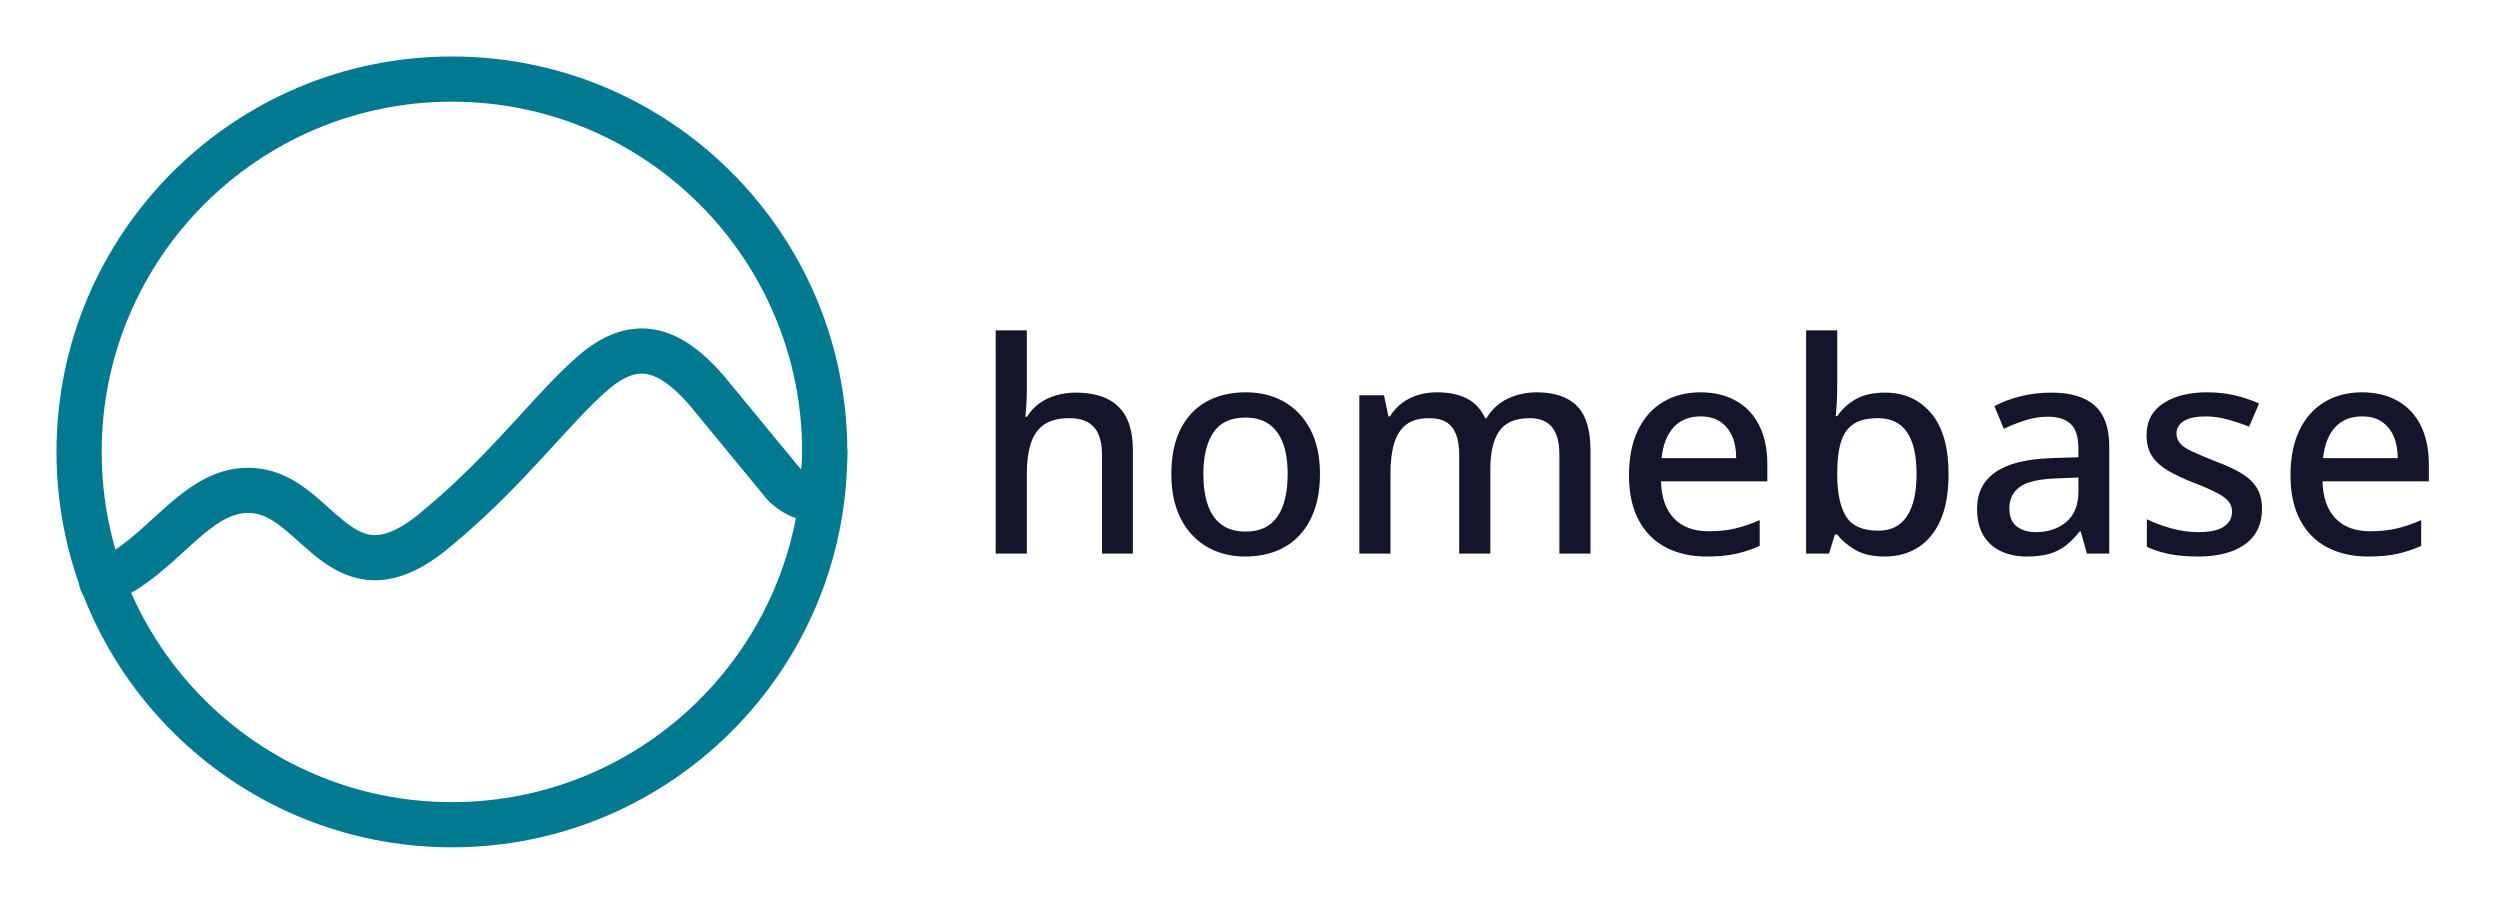
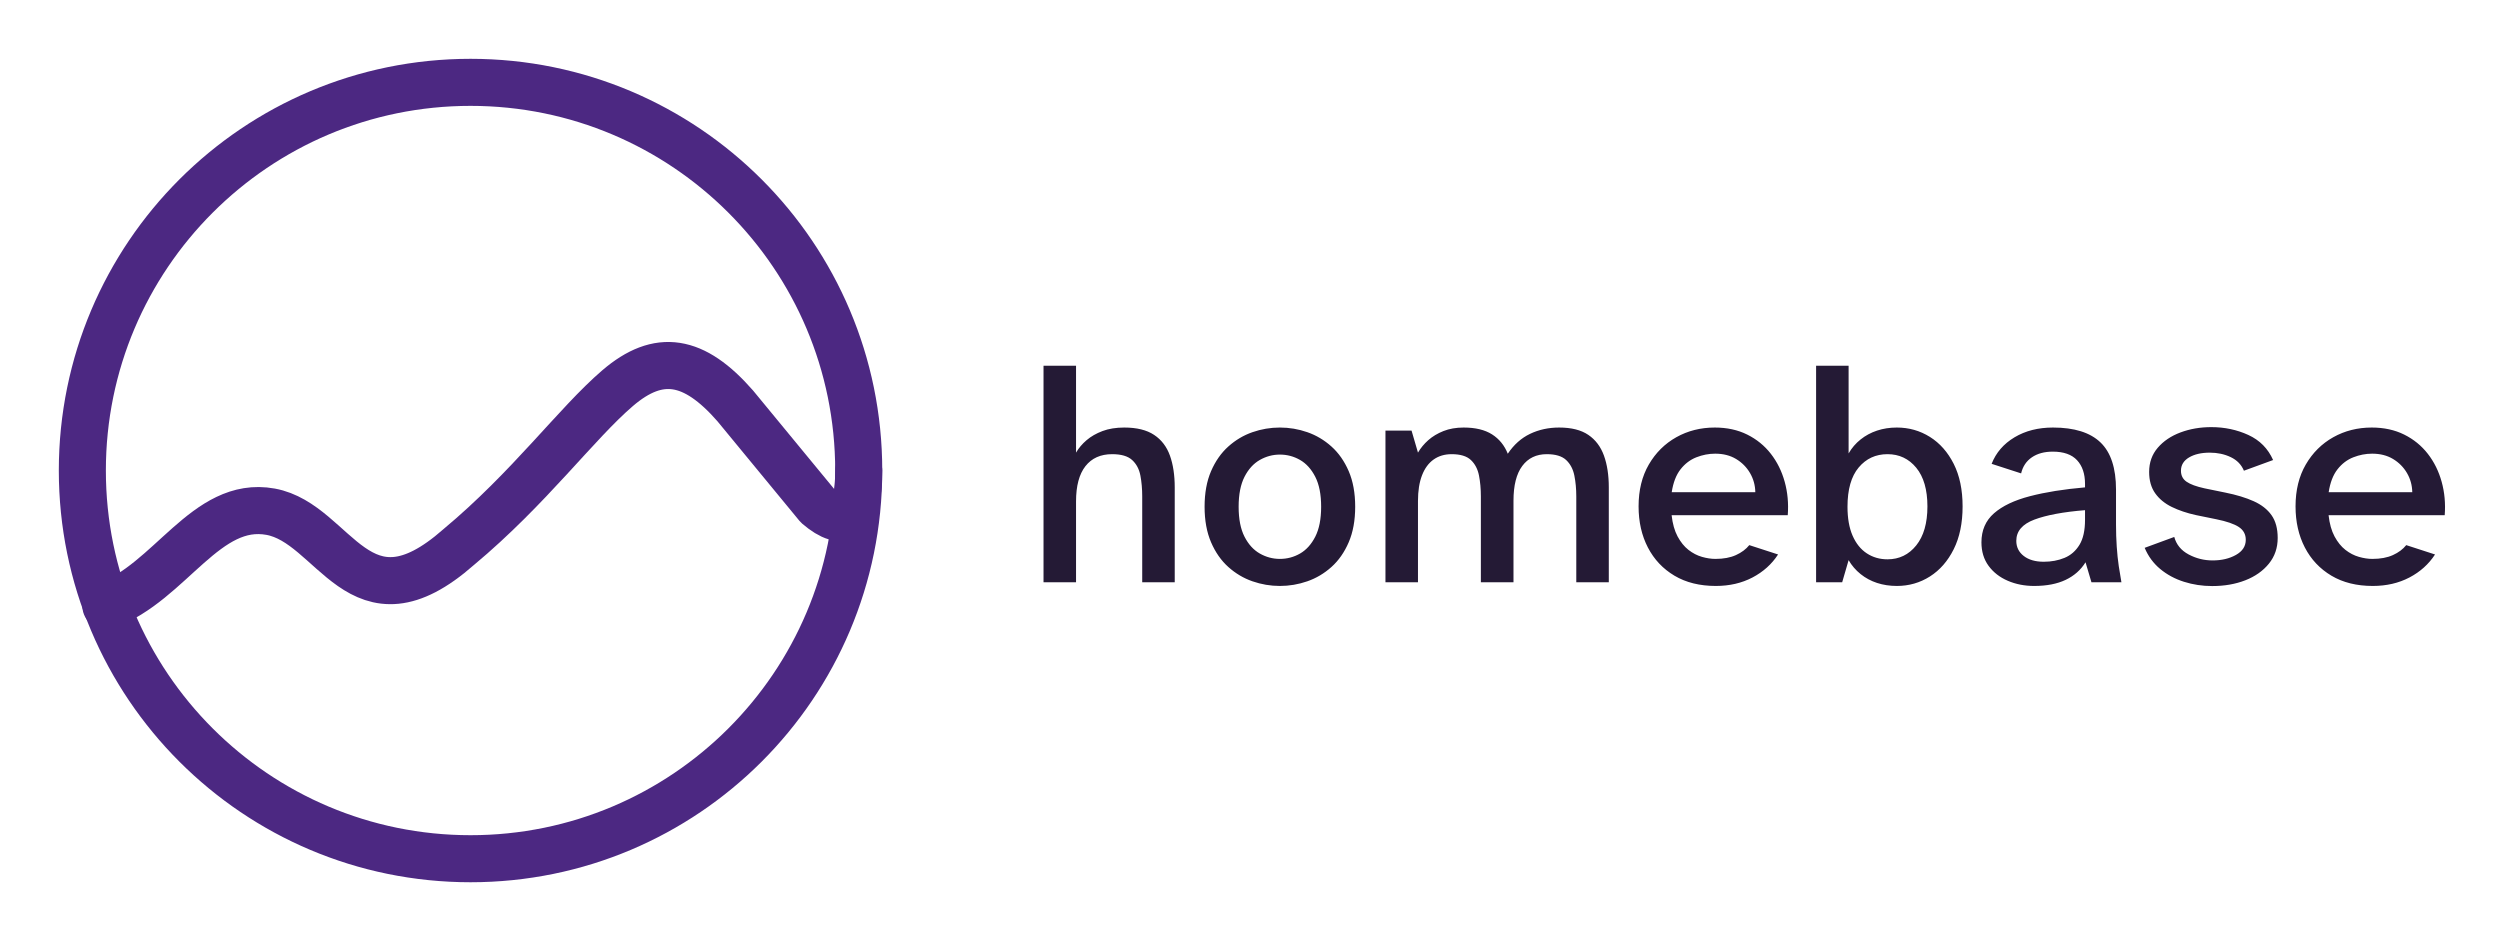
- <svg xmlns="http://www.w3.org/2000/svg" viewBox="0 0 442.57 160">
-   <g fill="none" stroke="#007991" stroke-width="8" stroke-linecap="round" stroke-linejoin="round">
+ <svg xmlns="http://www.w3.org/2000/svg" viewBox="0 0 425.05 160" fill="none">
+   <defs>
+     <linearGradient id="homebase" x1="14" y1="100" x2="146" y2="60" gradientUnits="userSpaceOnUse">
+       <stop stop-color="#AA8CD2" />
+       <stop offset="1" stop-color="#EDB58C" />
+     </linearGradient>
+   </defs>
+   <g stroke="#4C2882" stroke-width="8" stroke-linecap="round" stroke-linejoin="round">
    <circle cx="80" cy="80" r="66" />
    <path d="M18 103C29 99 35 85 46 87S61 108 78 93C90 83 98 72 105 66S118 61 125 69L139 86Q146 92 146 80" />
  </g>
-   <path fill="#13162A" d="M181.776 68.984Q181.776 70.388 181.698 71.636Q181.62 72.884 181.516 73.768H181.828Q182.712 72.312 184.038 71.376Q185.364 70.44 187.002 69.972Q188.64 69.504 190.356 69.504Q193.684 69.504 195.946 70.57Q198.208 71.636 199.378 73.872Q200.548 76.108 200.548 79.748V98.0H195.088V80.528Q195.088 77.252 193.684 75.64Q192.28 74.028 189.316 74.028Q186.456 74.028 184.818 75.172Q183.18 76.316 182.478 78.526Q181.776 80.736 181.776 83.908V98.0H176.264V58.48H181.776Z M233.672 83.908Q233.672 87.444 232.736 90.148Q231.8 92.852 230.084 94.724Q228.368 96.596 225.898 97.558Q223.428 98.52 220.412 98.52Q217.604 98.52 215.212 97.558Q212.82 96.596 211.052 94.724Q209.284 92.852 208.322 90.148Q207.36 87.444 207.36 83.908Q207.36 79.28 208.946 76.056Q210.532 72.832 213.496 71.142Q216.46 69.452 220.568 69.452Q224.416 69.452 227.354 71.142Q230.292 72.832 231.982 76.056Q233.672 79.28 233.672 83.908ZM213.028 83.908Q213.028 87.08 213.808 89.368Q214.588 91.656 216.252 92.878Q217.916 94.1 220.516 94.1Q223.116 94.1 224.754 92.878Q226.392 91.656 227.172 89.368Q227.952 87.08 227.952 83.908Q227.952 80.736 227.146 78.526Q226.34 76.316 224.702 75.12Q223.064 73.924 220.464 73.924Q216.564 73.924 214.796 76.576Q213.028 79.228 213.028 83.908Z M271.996 69.452Q276.78 69.452 279.172 71.87Q281.564 74.288 281.564 79.748V98.0H276.052V80.476Q276.052 77.2 274.752 75.614Q273.452 74.028 270.8 74.028Q267.004 74.028 265.418 76.316Q263.832 78.604 263.832 82.972V98.0H258.32V80.476Q258.32 78.292 257.748 76.862Q257.176 75.432 256.032 74.73Q254.888 74.028 253.016 74.028Q250.416 74.028 248.934 75.172Q247.452 76.316 246.802 78.5Q246.152 80.684 246.152 83.856V98.0H240.64V69.972H245.008L245.788 73.716H246.048Q246.932 72.312 248.206 71.35Q249.48 70.388 251.04 69.92Q252.6 69.452 254.368 69.452Q257.592 69.452 259.724 70.57Q261.856 71.688 262.896 74.028H263.156Q264.56 71.688 266.926 70.57Q269.292 69.452 271.996 69.452Z M301.012 69.452Q304.704 69.452 307.382 70.986Q310.06 72.52 311.464 75.38Q312.868 78.24 312.868 82.14V85.208H294.044Q294.148 89.472 296.332 91.76Q298.516 94.048 302.468 94.048Q305.12 94.048 307.2 93.554Q309.28 93.06 311.516 92.072V96.648Q309.384 97.584 307.252 98.052Q305.12 98.52 302.104 98.52Q298.048 98.52 294.954 96.934Q291.86 95.348 290.118 92.124Q288.376 88.9 288.376 84.168Q288.376 79.488 289.936 76.212Q291.496 72.936 294.356 71.194Q297.216 69.452 301.012 69.452ZM301.064 73.716Q298.048 73.716 296.28 75.64Q294.512 77.564 294.148 81.1H307.356Q307.356 78.864 306.654 77.252Q305.952 75.64 304.574 74.678Q303.196 73.716 301.064 73.716Z M325.244 67.996Q325.244 69.712 325.166 71.22Q325.088 72.728 324.984 73.664H325.244Q326.44 71.896 328.468 70.7Q330.496 69.504 333.72 69.504Q338.764 69.504 341.858 73.144Q344.952 76.784 344.952 83.96Q344.952 88.796 343.548 92.02Q342.144 95.244 339.596 96.882Q337.048 98.52 333.668 98.52Q330.444 98.52 328.442 97.35Q326.44 96.18 325.244 94.62H324.828L323.788 98.0H319.732V58.48H325.244ZM332.42 74.028Q329.716 74.028 328.156 75.042Q326.596 76.056 325.92 78.188Q325.244 80.32 325.244 83.648V84.064Q325.244 88.9 326.804 91.422Q328.364 93.944 332.524 93.944Q335.904 93.944 337.594 91.37Q339.284 88.796 339.284 83.908Q339.284 78.968 337.594 76.498Q335.904 74.028 332.42 74.028Z M363.152 69.504Q368.3 69.504 370.848 71.818Q373.396 74.132 373.396 79.02V98.0H369.444L368.352 94.1H368.144Q366.948 95.608 365.674 96.596Q364.4 97.584 362.762 98.052Q361.124 98.52 358.784 98.52Q356.288 98.52 354.286 97.61Q352.284 96.7 351.14 94.828Q349.996 92.956 349.996 90.044Q349.996 85.832 353.272 83.57Q356.548 81.308 363.204 81.1L367.936 80.944V79.488Q367.936 76.264 366.532 75.016Q365.128 73.768 362.58 73.768Q360.5 73.768 358.498 74.418Q356.496 75.068 354.728 75.9L353.064 71.896Q354.988 70.856 357.588 70.18Q360.188 69.504 363.152 69.504ZM364.14 84.688Q359.408 84.844 357.562 86.196Q355.716 87.548 355.716 89.992Q355.716 92.176 357.016 93.19Q358.316 94.204 360.396 94.204Q363.62 94.204 365.778 92.41Q367.936 90.616 367.936 86.976V84.532Z M400.436 90.096Q400.436 92.8 399.11 94.672Q397.784 96.544 395.236 97.532Q392.688 98.52 389.1 98.52Q386.188 98.52 384.004 98.078Q381.82 97.636 380.052 96.804V91.916Q381.924 92.852 384.368 93.528Q386.812 94.204 389.1 94.204Q392.272 94.204 393.702 93.216Q395.132 92.228 395.132 90.564Q395.132 89.576 394.56 88.822Q393.988 88.068 392.532 87.288Q391.076 86.508 388.372 85.468Q385.72 84.428 383.874 83.362Q382.028 82.296 381.014 80.814Q380.0 79.332 380.0 77.044Q380.0 73.352 382.964 71.402Q385.928 69.452 390.712 69.452Q393.312 69.452 395.574 69.972Q397.836 70.492 399.916 71.428L398.148 75.536Q396.328 74.808 394.352 74.262Q392.376 73.716 390.452 73.716Q387.956 73.716 386.63 74.522Q385.304 75.328 385.304 76.732Q385.304 77.72 385.928 78.474Q386.552 79.228 388.086 79.93Q389.62 80.632 392.22 81.672Q394.872 82.66 396.692 83.726Q398.512 84.792 399.474 86.3Q400.436 87.808 400.436 90.096Z M418.116 69.452Q421.808 69.452 424.486 70.986Q427.164 72.52 428.568 75.38Q429.972 78.24 429.972 82.14V85.208H411.148Q411.252 89.472 413.436 91.76Q415.62 94.048 419.572 94.048Q422.224 94.048 424.304 93.554Q426.384 93.06 428.62 92.072V96.648Q426.488 97.584 424.356 98.052Q422.224 98.52 419.208 98.52Q415.152 98.52 412.058 96.934Q408.964 95.348 407.222 92.124Q405.48 88.9 405.48 84.168Q405.48 79.488 407.04 76.212Q408.6 72.936 411.46 71.194Q414.32 69.452 418.116 69.452ZM418.168 73.716Q415.152 73.716 413.384 75.64Q411.616 77.564 411.252 81.1H424.46Q424.46 78.864 423.758 77.252Q423.056 75.64 421.678 74.678Q420.3 73.716 418.168 73.716Z" />
+   <path fill="#241A35" d="M177.42 99.0V62.184H182.948V76.954Q183.625 75.792 184.743 74.838Q185.861 73.885 187.447 73.287Q189.033 72.69 191.149 72.69Q194.337 72.69 196.217 73.938Q198.098 75.186 198.913 77.464Q199.728 79.742 199.728 82.877V99.0H194.2V84.399Q194.2 82.474 193.887 80.843Q193.574 79.213 192.488 78.216Q191.403 77.218 189.095 77.218Q186.144 77.218 184.546 79.257Q182.948 81.296 182.948 85.251V99.0ZM217.606 99.624Q215.216 99.624 212.947 98.835Q210.678 98.047 208.841 96.4Q207.005 94.754 205.904 92.197Q204.804 89.641 204.804 86.157Q204.804 82.656 205.904 80.108Q207.005 77.56 208.841 75.913Q210.678 74.267 212.947 73.478Q215.216 72.69 217.606 72.69Q219.996 72.69 222.265 73.478Q224.534 74.267 226.371 75.913Q228.208 77.56 229.308 80.108Q230.409 82.656 230.409 86.157Q230.409 89.641 229.308 92.197Q228.208 94.754 226.371 96.4Q224.534 98.047 222.265 98.835Q219.996 99.624 217.606 99.624ZM217.606 95.025Q219.446 95.025 221.034 94.114Q222.622 93.202 223.621 91.25Q224.62 89.297 224.62 86.157Q224.62 83.016 223.621 81.064Q222.622 79.112 221.034 78.2Q219.446 77.288 217.606 77.288Q215.801 77.288 214.196 78.2Q212.59 79.112 211.591 81.064Q210.593 83.016 210.593 86.157Q210.593 89.297 211.591 91.25Q212.59 93.202 214.196 94.114Q215.801 95.025 217.606 95.025ZM235.556 99.0V73.208H239.991L241.084 76.954Q241.761 75.792 242.835 74.838Q243.91 73.885 245.418 73.287Q246.925 72.69 248.849 72.69Q251.847 72.69 253.676 73.852Q255.504 75.013 256.353 77.145Q257.896 74.839 260.14 73.764Q262.385 72.69 265.089 72.69Q268.207 72.69 270.044 73.938Q271.881 75.186 272.704 77.464Q273.528 79.742 273.528 82.877V99.0H268V84.399Q268 82.474 267.669 80.843Q267.339 79.213 266.28 78.216Q265.221 77.218 262.983 77.218Q260.311 77.218 258.817 79.223Q257.323 81.227 257.323 85.131V99.0H251.778V84.399Q251.778 82.474 251.456 80.843Q251.135 79.213 250.084 78.216Q249.034 77.218 246.812 77.218Q245.025 77.218 243.741 78.129Q242.456 79.04 241.77 80.819Q241.084 82.597 241.084 85.183V99.0ZM291.722 99.624Q287.632 99.624 284.696 97.881Q281.76 96.138 280.176 93.088Q278.592 90.037 278.592 86.088Q278.592 81.98 280.332 78.981Q282.073 75.983 285.009 74.336Q287.946 72.69 291.55 72.69Q294.652 72.69 297.06 73.886Q299.469 75.082 301.079 77.154Q302.69 79.225 303.435 81.918Q304.18 84.612 303.954 87.59H284.208Q284.45 89.763 285.223 91.205Q285.996 92.647 287.072 93.489Q288.149 94.331 289.364 94.678Q290.579 95.025 291.654 95.025Q293.719 95.025 295.149 94.374Q296.58 93.724 297.413 92.682L302.308 94.271Q300.699 96.746 297.954 98.185Q295.209 99.624 291.722 99.624ZM284.226 83.68H298.439Q298.405 81.911 297.538 80.426Q296.67 78.941 295.169 78.037Q293.667 77.133 291.618 77.133Q289.988 77.133 288.417 77.749Q286.846 78.366 285.727 79.79Q284.607 81.214 284.226 83.68ZM322.501 99.624Q320.695 99.624 319.135 99.112Q317.574 98.6 316.336 97.603Q315.097 96.606 314.3 95.236L313.207 99.0H308.772V62.184H314.3V77.093Q315.097 75.707 316.336 74.719Q317.574 73.73 319.135 73.21Q320.695 72.69 322.501 72.69Q325.585 72.69 328.124 74.284Q330.663 75.879 332.171 78.869Q333.68 81.859 333.68 86.106Q333.68 90.353 332.171 93.377Q330.663 96.401 328.124 98.012Q325.585 99.624 322.501 99.624ZM320.914 95.095Q323.901 95.095 325.8 92.726Q327.7 90.357 327.7 86.106Q327.7 81.836 325.8 79.527Q323.901 77.218 320.914 77.218Q317.91 77.218 316.01 79.485Q314.111 81.751 314.111 86.157Q314.111 89.088 314.978 91.076Q315.845 93.063 317.39 94.079Q318.935 95.095 320.914 95.095ZM345.845 99.624Q343.401 99.624 341.356 98.74Q339.31 97.857 338.097 96.202Q336.884 94.547 336.884 92.207Q336.884 89.139 339.024 87.267Q341.165 85.395 345.126 84.363Q349.086 83.332 354.496 82.863V82.276Q354.496 79.707 353.143 78.248Q351.79 76.788 349.012 76.788Q346.876 76.788 345.461 77.751Q344.047 78.715 343.631 80.485L338.617 78.861Q339.726 76.017 342.506 74.353Q345.286 72.69 349.043 72.69Q354.485 72.69 357.125 75.221Q359.765 77.752 359.765 83.244V89.157Q359.765 91.135 359.887 92.937Q360.008 94.738 360.234 96.262Q360.459 97.786 360.684 99.0H355.588L354.582 95.6Q353.371 97.559 351.196 98.591Q349.021 99.624 345.845 99.624ZM347.482 95.509Q349.408 95.509 351.006 94.849Q352.603 94.189 353.55 92.636Q354.496 91.082 354.496 88.392V86.739Q348.94 87.191 345.876 88.346Q342.811 89.501 342.811 91.949Q342.811 93.547 344.079 94.528Q345.346 95.509 347.482 95.509ZM376.117 99.641Q373.608 99.641 371.314 98.913Q369.02 98.186 367.278 96.739Q365.537 95.292 364.636 93.142L369.667 91.292Q370.205 93.253 372.113 94.268Q374.02 95.284 376.187 95.284Q378.496 95.284 380.161 94.345Q381.827 93.407 381.827 91.774Q381.827 90.383 380.646 89.602Q379.464 88.82 376.809 88.281L373.332 87.571Q371.046 87.068 369.253 86.194Q367.46 85.319 366.428 83.872Q365.397 82.426 365.397 80.241Q365.397 77.834 366.86 76.128Q368.323 74.422 370.73 73.521Q373.137 72.62 375.961 72.62Q379.355 72.62 382.265 73.954Q385.174 75.289 386.473 78.215L381.512 80.031Q380.87 78.487 379.273 77.723Q377.676 76.96 375.7 76.96Q373.55 76.96 372.178 77.776Q370.806 78.592 370.806 80.035Q370.806 81.251 371.77 81.911Q372.734 82.571 374.8 83.023L378.345 83.75Q381.185 84.322 383.17 85.215Q385.154 86.107 386.203 87.589Q387.253 89.071 387.253 91.464Q387.253 93.992 385.755 95.837Q384.257 97.682 381.746 98.662Q379.235 99.641 376.117 99.641ZM403.418 99.624Q399.328 99.624 396.392 97.881Q393.456 96.138 391.872 93.088Q390.288 90.037 390.288 86.088Q390.288 81.98 392.028 78.981Q393.769 75.983 396.705 74.336Q399.642 72.69 403.246 72.69Q406.348 72.69 408.756 73.886Q411.165 75.082 412.775 77.154Q414.386 79.225 415.131 81.918Q415.876 84.612 415.65 87.59H395.904Q396.146 89.763 396.919 91.205Q397.692 92.647 398.768 93.489Q399.845 94.331 401.06 94.678Q402.275 95.025 403.35 95.025Q405.415 95.025 406.845 94.374Q408.276 93.724 409.109 92.682L414.004 94.271Q412.395 96.746 409.65 98.185Q406.905 99.624 403.418 99.624ZM395.922 83.68H410.135Q410.101 81.911 409.234 80.426Q408.366 78.941 406.865 78.037Q405.363 77.133 403.314 77.133Q401.684 77.133 400.113 77.749Q398.542 78.366 397.423 79.79Q396.303 81.214 395.922 83.68Z" />
</svg>
